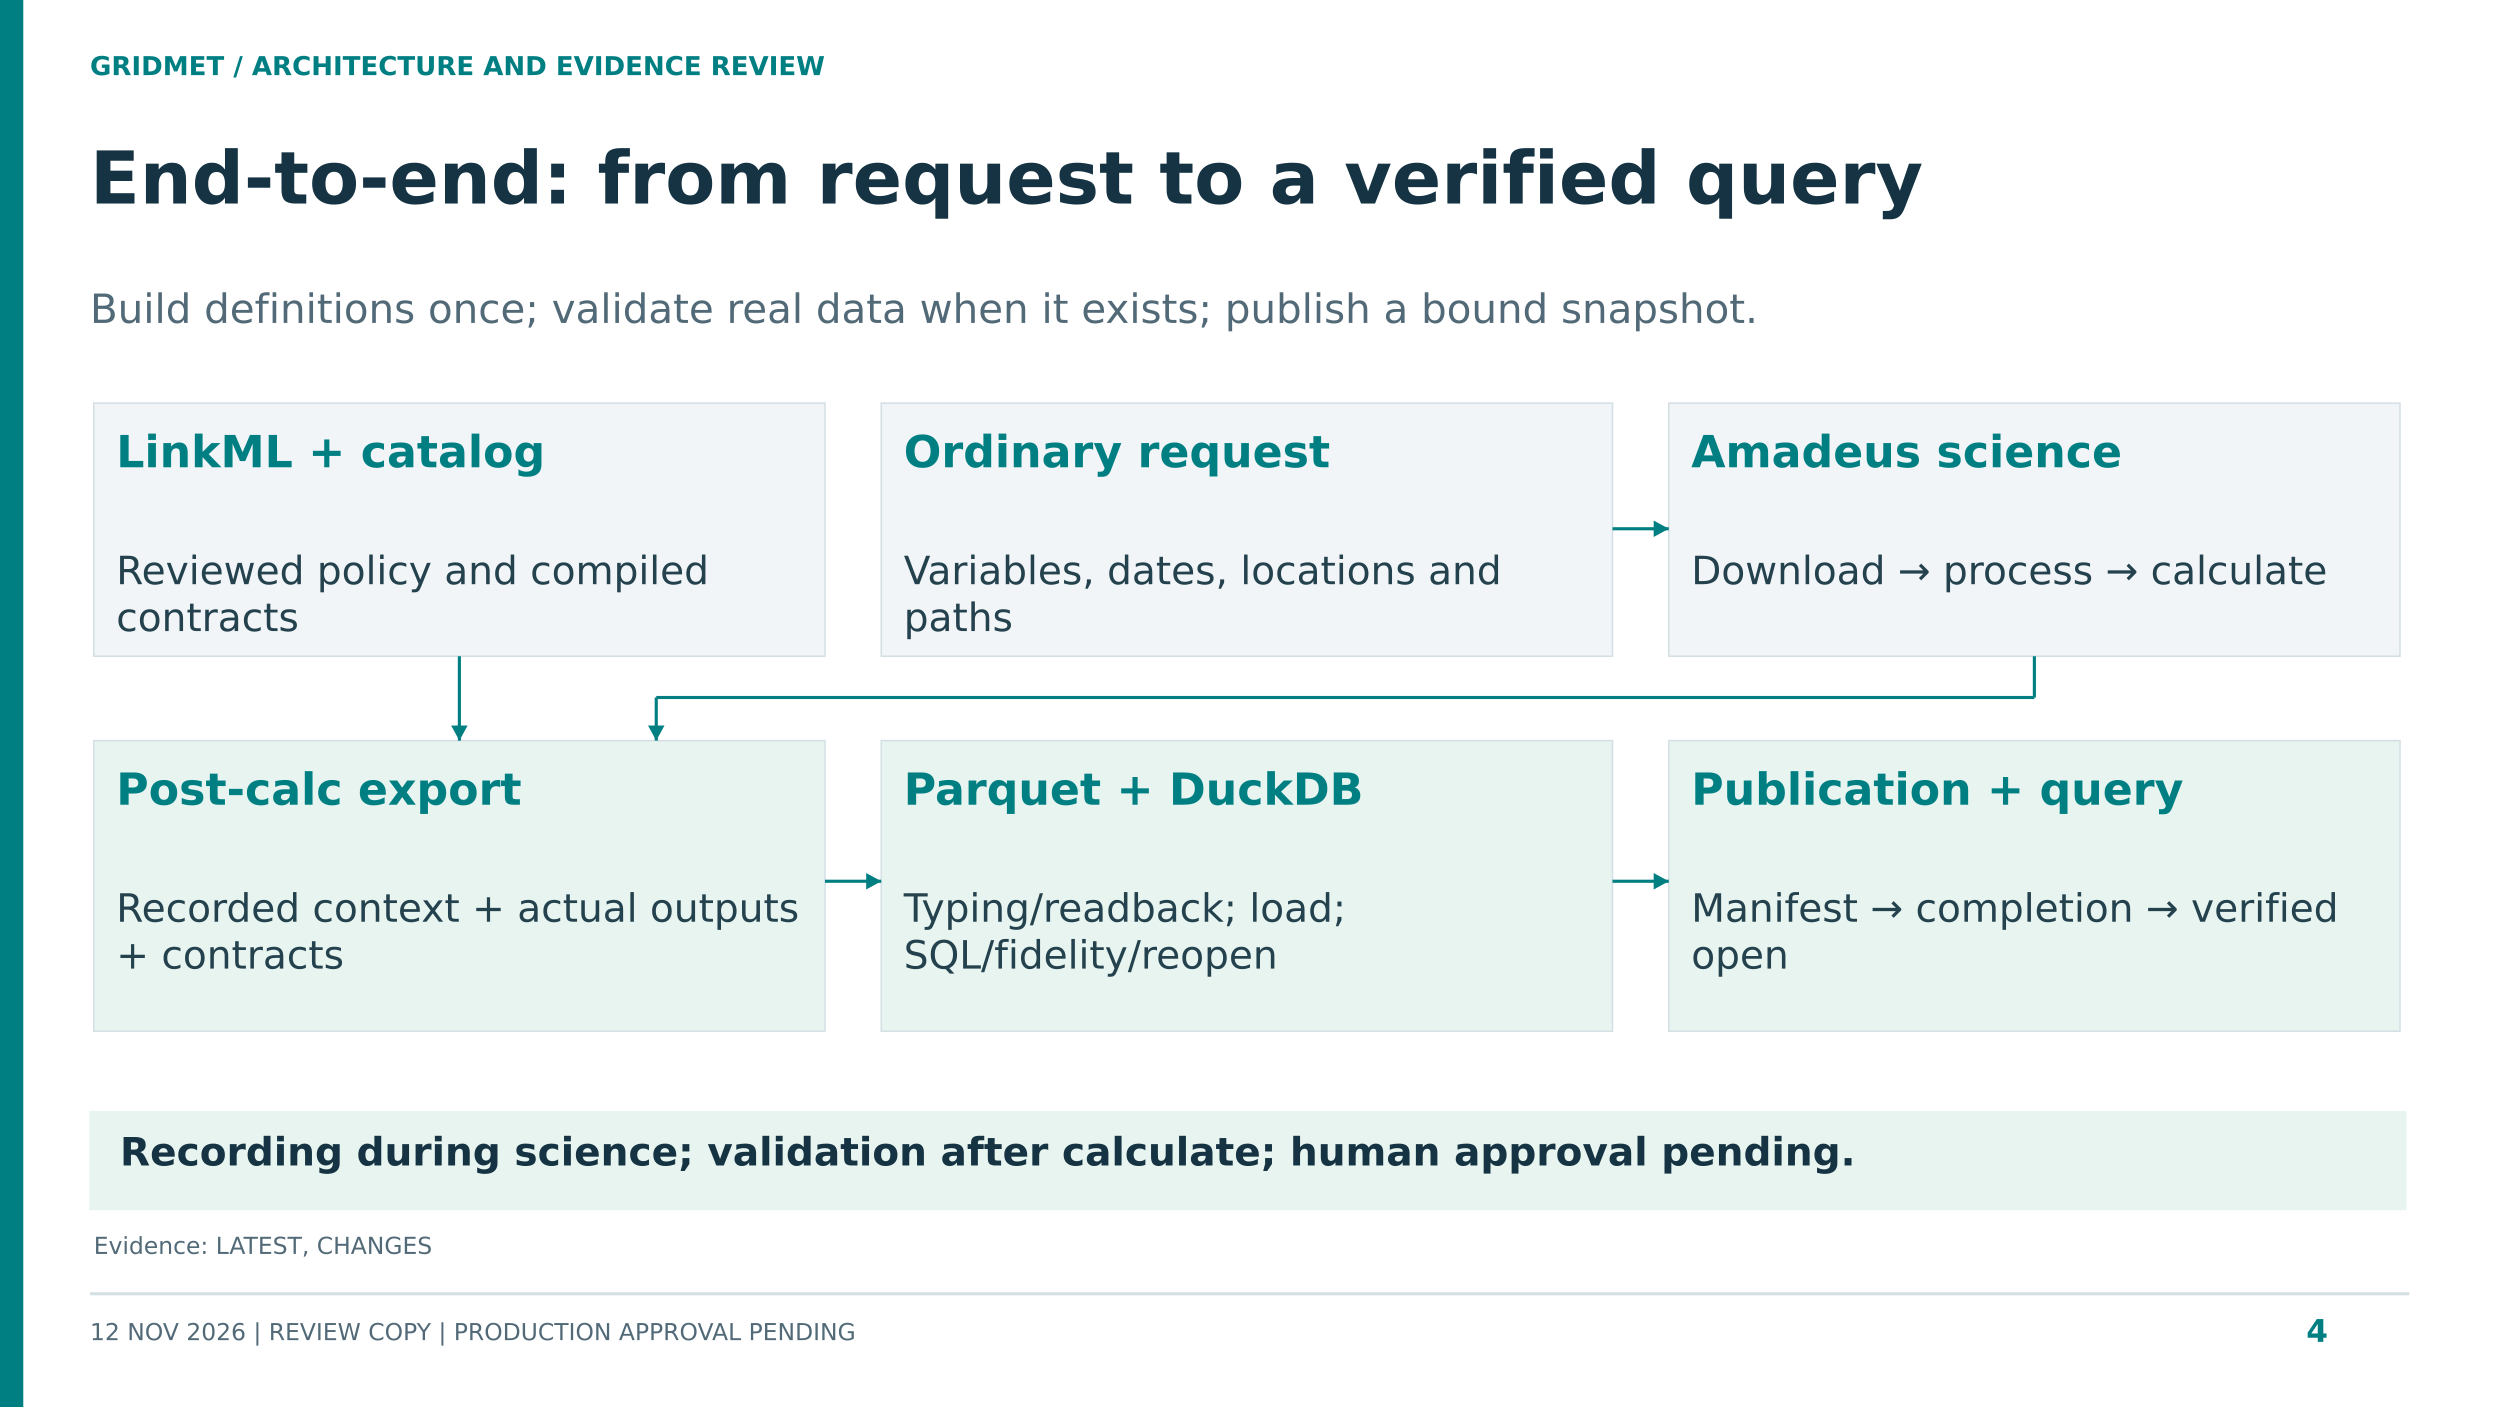
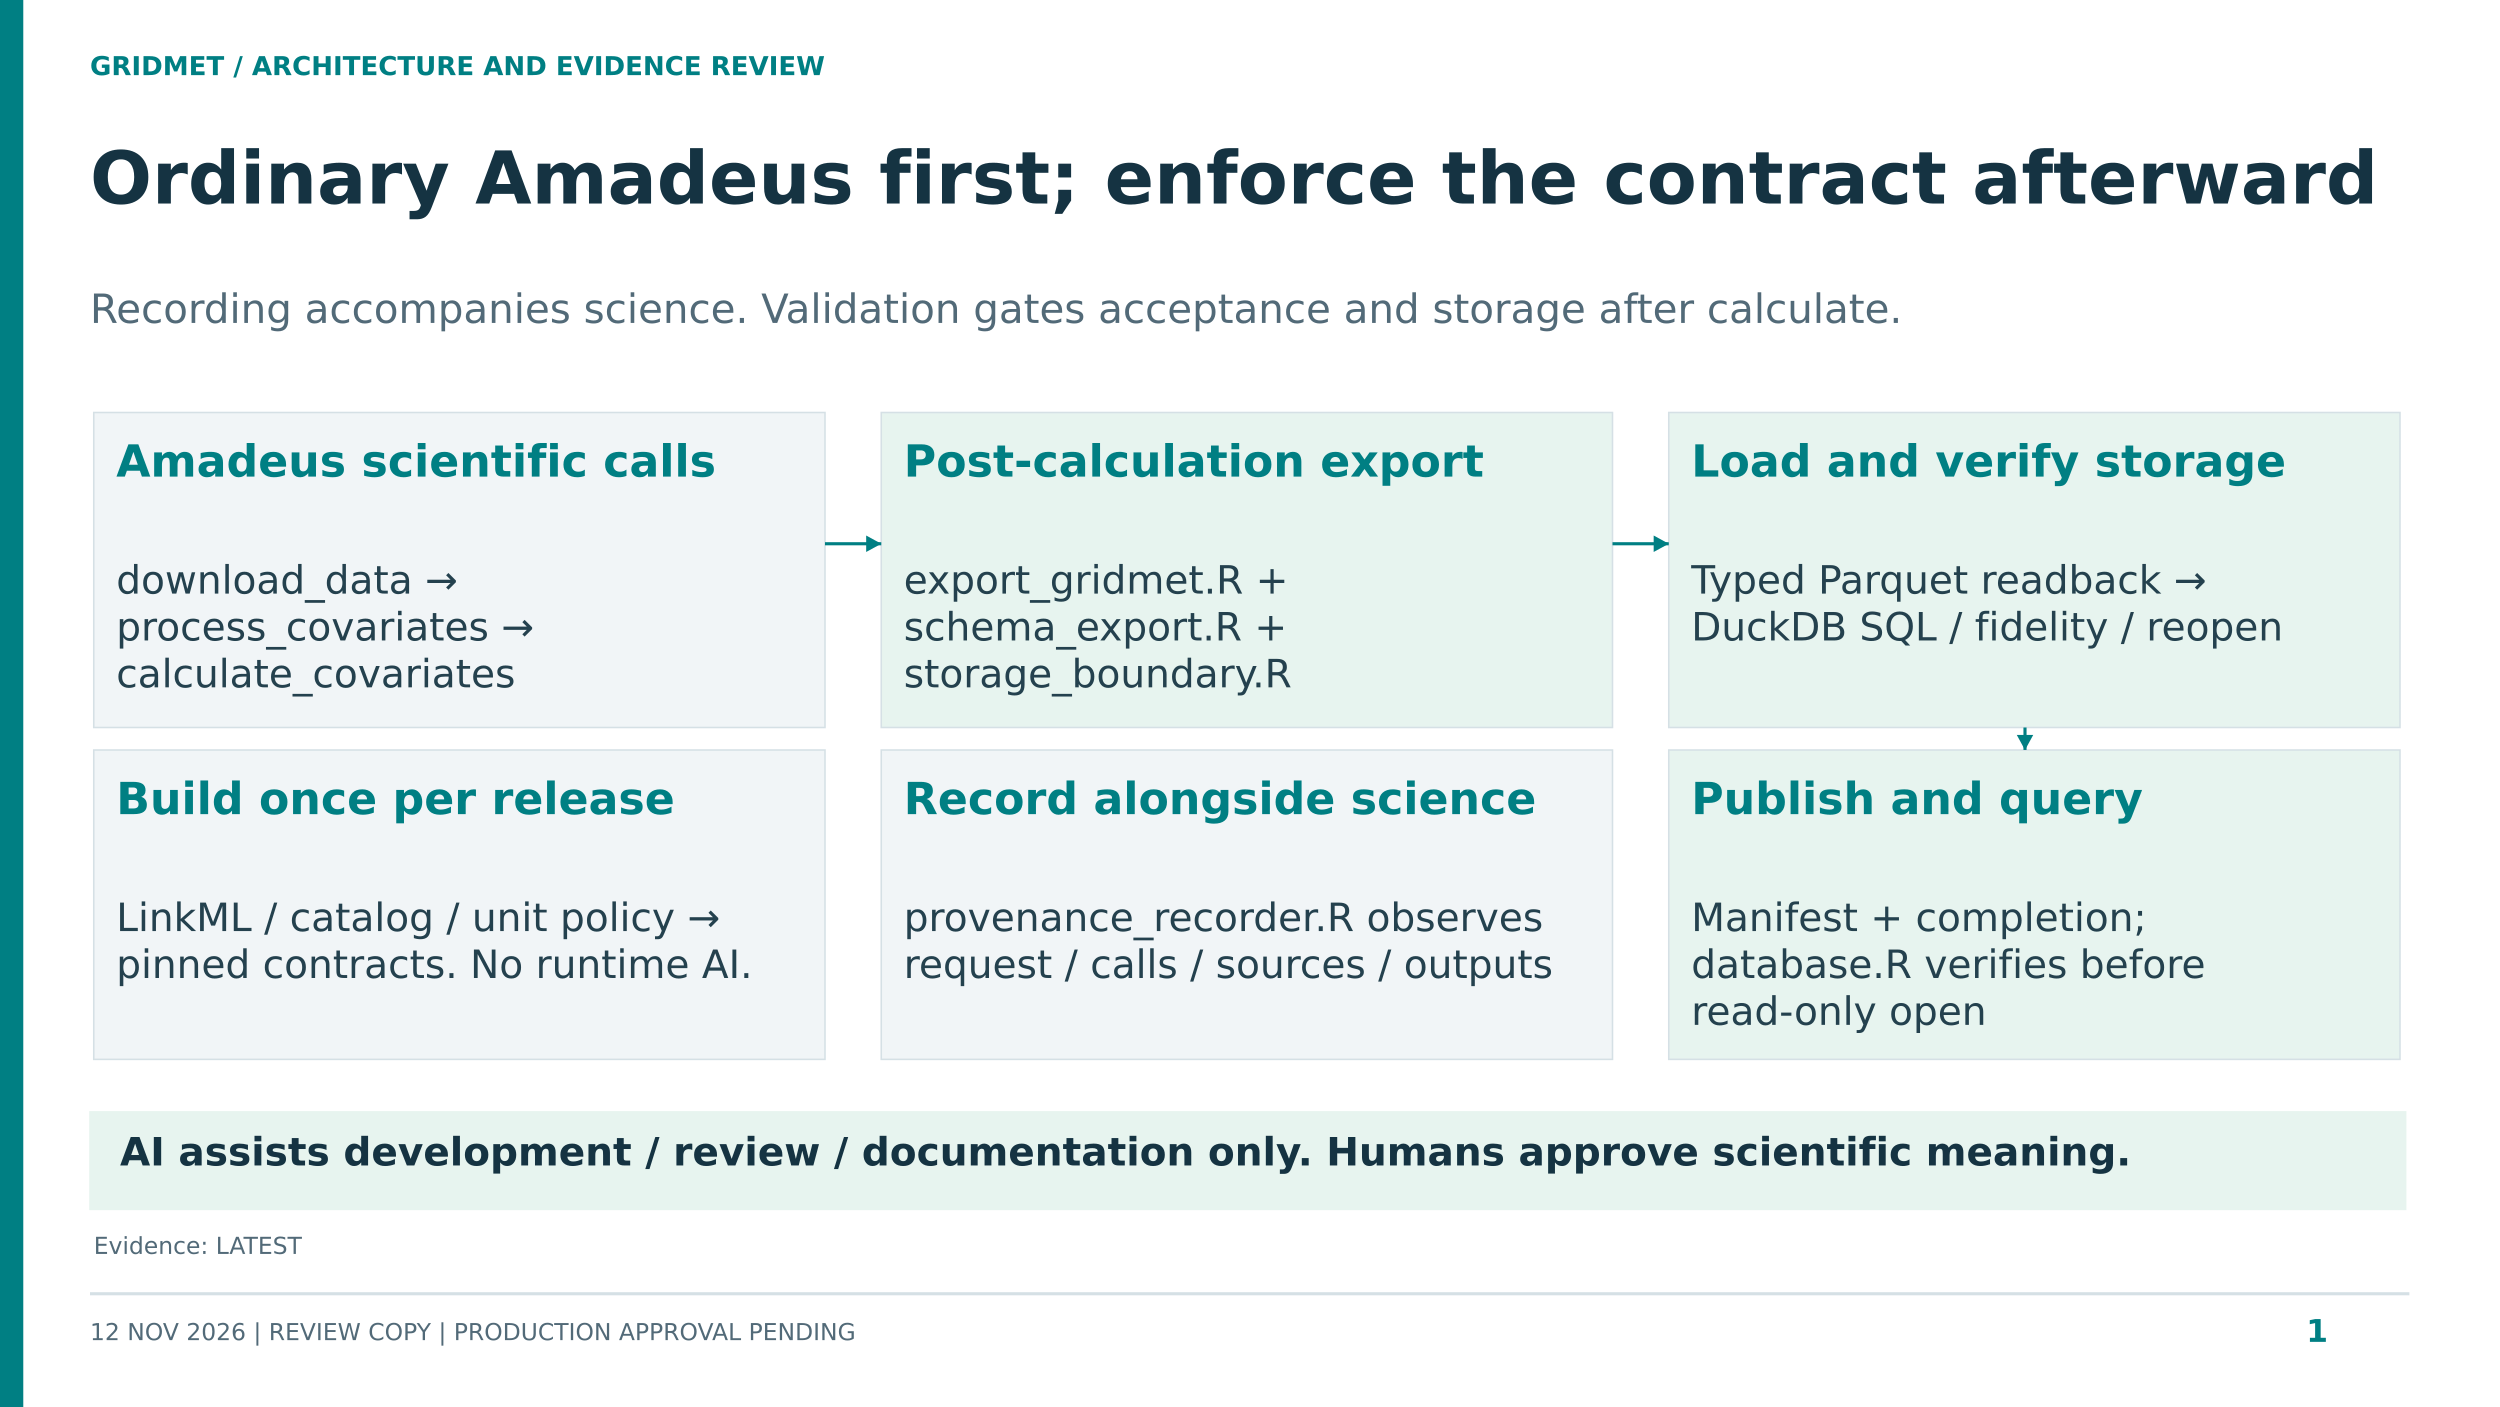
<svg xmlns="http://www.w3.org/2000/svg" viewBox="0 0 1600.0 900.0" role="img">
  <rect x="0.00" y="0.00" width="1599.96" height="900.00" fill="#FFFFFF" stroke="#FFFFFF" />
  <rect x="0.00" y="0.00" width="14.40" height="900.00" fill="#007F83" stroke="#007F83" />
  <text x="57.60" y="48.07" font-family="DejaVu Sans,Arial,sans-serif" font-size="16.67" font-weight="700" fill="#007F83">GRIDMET / ARCHITECTURE AND EVIDENCE REVIEW</text>
-   <text x="57.60" y="130.27" font-family="DejaVu Sans,Arial,sans-serif" font-size="46.67" font-weight="700" fill="#153342">End-to-end: from request to a verified query</text>
-   <text x="57.60" y="206.68" font-family="DejaVu Sans,Arial,sans-serif" font-size="25.83" font-weight="400" fill="#526A78">Build definitions once; validate real data when it exists; publish a bound snapshot.</text>
+   <text x="57.60" y="130.27" font-family="DejaVu Sans,Arial,sans-serif" font-size="46.67" font-weight="700" fill="#153342">Ordinary Amadeus first; enforce the contract afterward</text>
+   <text x="57.60" y="206.68" font-family="DejaVu Sans,Arial,sans-serif" font-size="25.83" font-weight="400" fill="#526A78">Recording accompanies science. Validation gates acceptance and storage after calculate.</text>
  <line x1="57.60" y1="828.00" x2="1542.00" y2="828.00" stroke="#D5E0E5" stroke-width="2" />
  <text x="57.60" y="857.70" font-family="DejaVu Sans,Arial,sans-serif" font-size="15.00" font-weight="400" fill="#526A78">12 NOV 2026 | REVIEW COPY | PRODUCTION APPROVAL PENDING</text>
-   <text x="1476.00" y="858.80" font-family="DejaVu Sans,Arial,sans-serif" font-size="20.00" font-weight="700" fill="#007F83">4</text>
-   <text x="60.00" y="802.50" font-family="DejaVu Sans,Arial,sans-serif" font-size="15.00" font-weight="400" fill="#526A78">Evidence: LATEST, CHANGES</text>
-   <rect x="60.00" y="258.00" width="468.00" height="162.00" fill="#F1F5F7" stroke="#D5E0E5" />
-   <text x="74.40" y="299.03" font-family="DejaVu Sans,Arial,sans-serif" font-size="28.33" font-weight="700" fill="#007F83">LinkML + catalog</text>
-   <text x="74.40" y="373.90" font-family="DejaVu Sans,Arial,sans-serif" font-size="25.00" font-weight="400" fill="#24414E">Reviewed policy and compiled</text>
-   <text x="74.40" y="403.90" font-family="DejaVu Sans,Arial,sans-serif" font-size="25.00" font-weight="400" fill="#24414E">contracts</text>
-   <rect x="564.00" y="258.00" width="468.00" height="162.00" fill="#F1F5F7" stroke="#D5E0E5" />
-   <text x="578.40" y="299.03" font-family="DejaVu Sans,Arial,sans-serif" font-size="28.33" font-weight="700" fill="#007F83">Ordinary request</text>
-   <text x="578.40" y="373.90" font-family="DejaVu Sans,Arial,sans-serif" font-size="25.00" font-weight="400" fill="#24414E">Variables, dates, locations and</text>
-   <text x="578.40" y="403.90" font-family="DejaVu Sans,Arial,sans-serif" font-size="25.00" font-weight="400" fill="#24414E">paths</text>
-   <rect x="1068.00" y="258.00" width="468.00" height="162.00" fill="#F1F5F7" stroke="#D5E0E5" />
-   <text x="1082.40" y="299.03" font-family="DejaVu Sans,Arial,sans-serif" font-size="28.33" font-weight="700" fill="#007F83">Amadeus science</text>
-   <text x="1082.40" y="373.90" font-family="DejaVu Sans,Arial,sans-serif" font-size="25.00" font-weight="400" fill="#24414E">Download → process → calculate</text>
-   <line x1="1032.00" y1="338.40" x2="1068.00" y2="338.40" stroke="#007F83" stroke-width="2" />
-   <polygon points="1068.00,338.40 1058.35,343.67 1058.35,333.13" fill="#007F83" />
-   <rect x="60.00" y="474.00" width="468.00" height="186.00" fill="#E7F4EF" stroke="#D5E0E5" />
-   <text x="74.40" y="515.03" font-family="DejaVu Sans,Arial,sans-serif" font-size="28.33" font-weight="700" fill="#007F83">Post-calc export</text>
-   <text x="74.40" y="589.90" font-family="DejaVu Sans,Arial,sans-serif" font-size="25.00" font-weight="400" fill="#24414E">Recorded context + actual outputs</text>
-   <text x="74.40" y="619.90" font-family="DejaVu Sans,Arial,sans-serif" font-size="25.00" font-weight="400" fill="#24414E">+ contracts</text>
-   <rect x="564.00" y="474.00" width="468.00" height="186.00" fill="#E7F4EF" stroke="#D5E0E5" />
-   <text x="578.40" y="515.03" font-family="DejaVu Sans,Arial,sans-serif" font-size="28.33" font-weight="700" fill="#007F83">Parquet + DuckDB</text>
-   <text x="578.40" y="589.90" font-family="DejaVu Sans,Arial,sans-serif" font-size="25.00" font-weight="400" fill="#24414E">Typing/readback; load;</text>
-   <text x="578.40" y="619.90" font-family="DejaVu Sans,Arial,sans-serif" font-size="25.00" font-weight="400" fill="#24414E">SQL/fidelity/reopen</text>
-   <rect x="1068.00" y="474.00" width="468.00" height="186.00" fill="#E7F4EF" stroke="#D5E0E5" />
-   <text x="1082.40" y="515.03" font-family="DejaVu Sans,Arial,sans-serif" font-size="28.33" font-weight="700" fill="#007F83">Publication + query</text>
-   <text x="1082.40" y="589.90" font-family="DejaVu Sans,Arial,sans-serif" font-size="25.00" font-weight="400" fill="#24414E">Manifest → completion → verified</text>
-   <text x="1082.40" y="619.90" font-family="DejaVu Sans,Arial,sans-serif" font-size="25.00" font-weight="400" fill="#24414E">open</text>
-   <line x1="294.00" y1="420.00" x2="294.00" y2="474.00" stroke="#007F83" stroke-width="2" />
-   <polygon points="294.00,474.00 288.73,464.35 299.27,464.35" fill="#007F83" />
-   <line x1="1302.00" y1="420.00" x2="1302.00" y2="446.40" stroke="#007F83" stroke-width="2" />
-   <line x1="1302.00" y1="446.40" x2="420.00" y2="446.40" stroke="#007F83" stroke-width="2" />
-   <line x1="420.00" y1="446.40" x2="420.00" y2="474.00" stroke="#007F83" stroke-width="2" />
-   <polygon points="420.00,474.00 414.73,464.35 425.27,464.35" fill="#007F83" />
-   <line x1="528.00" y1="564.00" x2="564.00" y2="564.00" stroke="#007F83" stroke-width="2" />
-   <polygon points="564.00,564.00 554.35,569.27 554.35,558.73" fill="#007F83" />
-   <line x1="1032.00" y1="564.00" x2="1068.00" y2="564.00" stroke="#007F83" stroke-width="2" />
-   <polygon points="1068.00,564.00 1058.35,569.27 1058.35,558.73" fill="#007F83" />
+   <text x="1476.00" y="858.80" font-family="DejaVu Sans,Arial,sans-serif" font-size="20.00" font-weight="700" fill="#007F83">1</text>
+   <text x="60.00" y="802.50" font-family="DejaVu Sans,Arial,sans-serif" font-size="15.00" font-weight="400" fill="#526A78">Evidence: LATEST</text>
+   <rect x="60.00" y="264.00" width="468.00" height="201.60" fill="#F1F5F7" stroke="#D5E0E5" />
+   <text x="74.40" y="305.03" font-family="DejaVu Sans,Arial,sans-serif" font-size="28.33" font-weight="700" fill="#007F83">Amadeus scientific calls</text>
+   <text x="74.40" y="379.90" font-family="DejaVu Sans,Arial,sans-serif" font-size="25.00" font-weight="400" fill="#24414E">download_data →</text>
+   <text x="74.40" y="409.90" font-family="DejaVu Sans,Arial,sans-serif" font-size="25.00" font-weight="400" fill="#24414E">process_covariates →</text>
+   <text x="74.40" y="439.90" font-family="DejaVu Sans,Arial,sans-serif" font-size="25.00" font-weight="400" fill="#24414E">calculate_covariates</text>
+   <rect x="564.00" y="264.00" width="468.00" height="201.60" fill="#E7F4EF" stroke="#D5E0E5" />
+   <text x="578.40" y="305.03" font-family="DejaVu Sans,Arial,sans-serif" font-size="28.33" font-weight="700" fill="#007F83">Post-calculation export</text>
+   <text x="578.40" y="379.90" font-family="DejaVu Sans,Arial,sans-serif" font-size="25.00" font-weight="400" fill="#24414E">export_gridmet.R +</text>
+   <text x="578.40" y="409.90" font-family="DejaVu Sans,Arial,sans-serif" font-size="25.00" font-weight="400" fill="#24414E">schema_export.R +</text>
+   <text x="578.40" y="439.90" font-family="DejaVu Sans,Arial,sans-serif" font-size="25.00" font-weight="400" fill="#24414E">storage_boundary.R</text>
+   <rect x="1068.00" y="264.00" width="468.00" height="201.60" fill="#E7F4EF" stroke="#D5E0E5" />
+   <text x="1082.40" y="305.03" font-family="DejaVu Sans,Arial,sans-serif" font-size="28.33" font-weight="700" fill="#007F83">Load and verify storage</text>
+   <text x="1082.40" y="379.90" font-family="DejaVu Sans,Arial,sans-serif" font-size="25.00" font-weight="400" fill="#24414E">Typed Parquet readback →</text>
+   <text x="1082.40" y="409.90" font-family="DejaVu Sans,Arial,sans-serif" font-size="25.00" font-weight="400" fill="#24414E">DuckDB SQL / fidelity / reopen</text>
+   <line x1="528.00" y1="348.00" x2="564.00" y2="348.00" stroke="#007F83" stroke-width="2" />
+   <polygon points="564.00,348.00 554.35,353.27 554.35,342.73" fill="#007F83" />
+   <line x1="1032.00" y1="348.00" x2="1068.00" y2="348.00" stroke="#007F83" stroke-width="2" />
+   <polygon points="1068.00,348.00 1058.35,353.27 1058.35,342.73" fill="#007F83" />
+   <rect x="60.00" y="480.00" width="468.00" height="198.00" fill="#F1F5F7" stroke="#D5E0E5" />
+   <text x="74.40" y="521.03" font-family="DejaVu Sans,Arial,sans-serif" font-size="28.33" font-weight="700" fill="#007F83">Build once per release</text>
+   <text x="74.40" y="595.90" font-family="DejaVu Sans,Arial,sans-serif" font-size="25.00" font-weight="400" fill="#24414E">LinkML / catalog / unit policy →</text>
+   <text x="74.40" y="625.90" font-family="DejaVu Sans,Arial,sans-serif" font-size="25.00" font-weight="400" fill="#24414E">pinned contracts. No runtime AI.</text>
+   <rect x="564.00" y="480.00" width="468.00" height="198.00" fill="#F1F5F7" stroke="#D5E0E5" />
+   <text x="578.40" y="521.03" font-family="DejaVu Sans,Arial,sans-serif" font-size="28.33" font-weight="700" fill="#007F83">Record alongside science</text>
+   <text x="578.40" y="595.90" font-family="DejaVu Sans,Arial,sans-serif" font-size="25.00" font-weight="400" fill="#24414E">provenance_recorder.R observes</text>
+   <text x="578.40" y="625.90" font-family="DejaVu Sans,Arial,sans-serif" font-size="25.00" font-weight="400" fill="#24414E">request / calls / sources / outputs</text>
+   <rect x="1068.00" y="480.00" width="468.00" height="198.00" fill="#E7F4EF" stroke="#D5E0E5" />
+   <text x="1082.40" y="521.03" font-family="DejaVu Sans,Arial,sans-serif" font-size="28.33" font-weight="700" fill="#007F83">Publish and query</text>
+   <text x="1082.40" y="595.90" font-family="DejaVu Sans,Arial,sans-serif" font-size="25.00" font-weight="400" fill="#24414E">Manifest + completion;</text>
+   <text x="1082.40" y="625.90" font-family="DejaVu Sans,Arial,sans-serif" font-size="25.00" font-weight="400" fill="#24414E">database.R verifies before</text>
+   <text x="1082.40" y="655.90" font-family="DejaVu Sans,Arial,sans-serif" font-size="25.00" font-weight="400" fill="#24414E">read-only open</text>
+   <line x1="1296.00" y1="465.60" x2="1296.00" y2="480.00" stroke="#007F83" stroke-width="2" />
+   <polygon points="1296.00,480.00 1290.73,470.35 1301.27,470.35" fill="#007F83" />
  <rect x="57.60" y="711.60" width="1482.00" height="62.40" fill="#E7F4EF" stroke="#E7F4EF" />
-   <text x="76.80" y="745.90" font-family="DejaVu Sans,Arial,sans-serif" font-size="25.00" font-weight="700" fill="#153342">Recording during science; validation after calculate; human approval pending.</text>
+   <text x="76.80" y="745.90" font-family="DejaVu Sans,Arial,sans-serif" font-size="25.00" font-weight="700" fill="#153342">AI assists development / review / documentation only. Humans approve scientific meaning.</text>
</svg>
